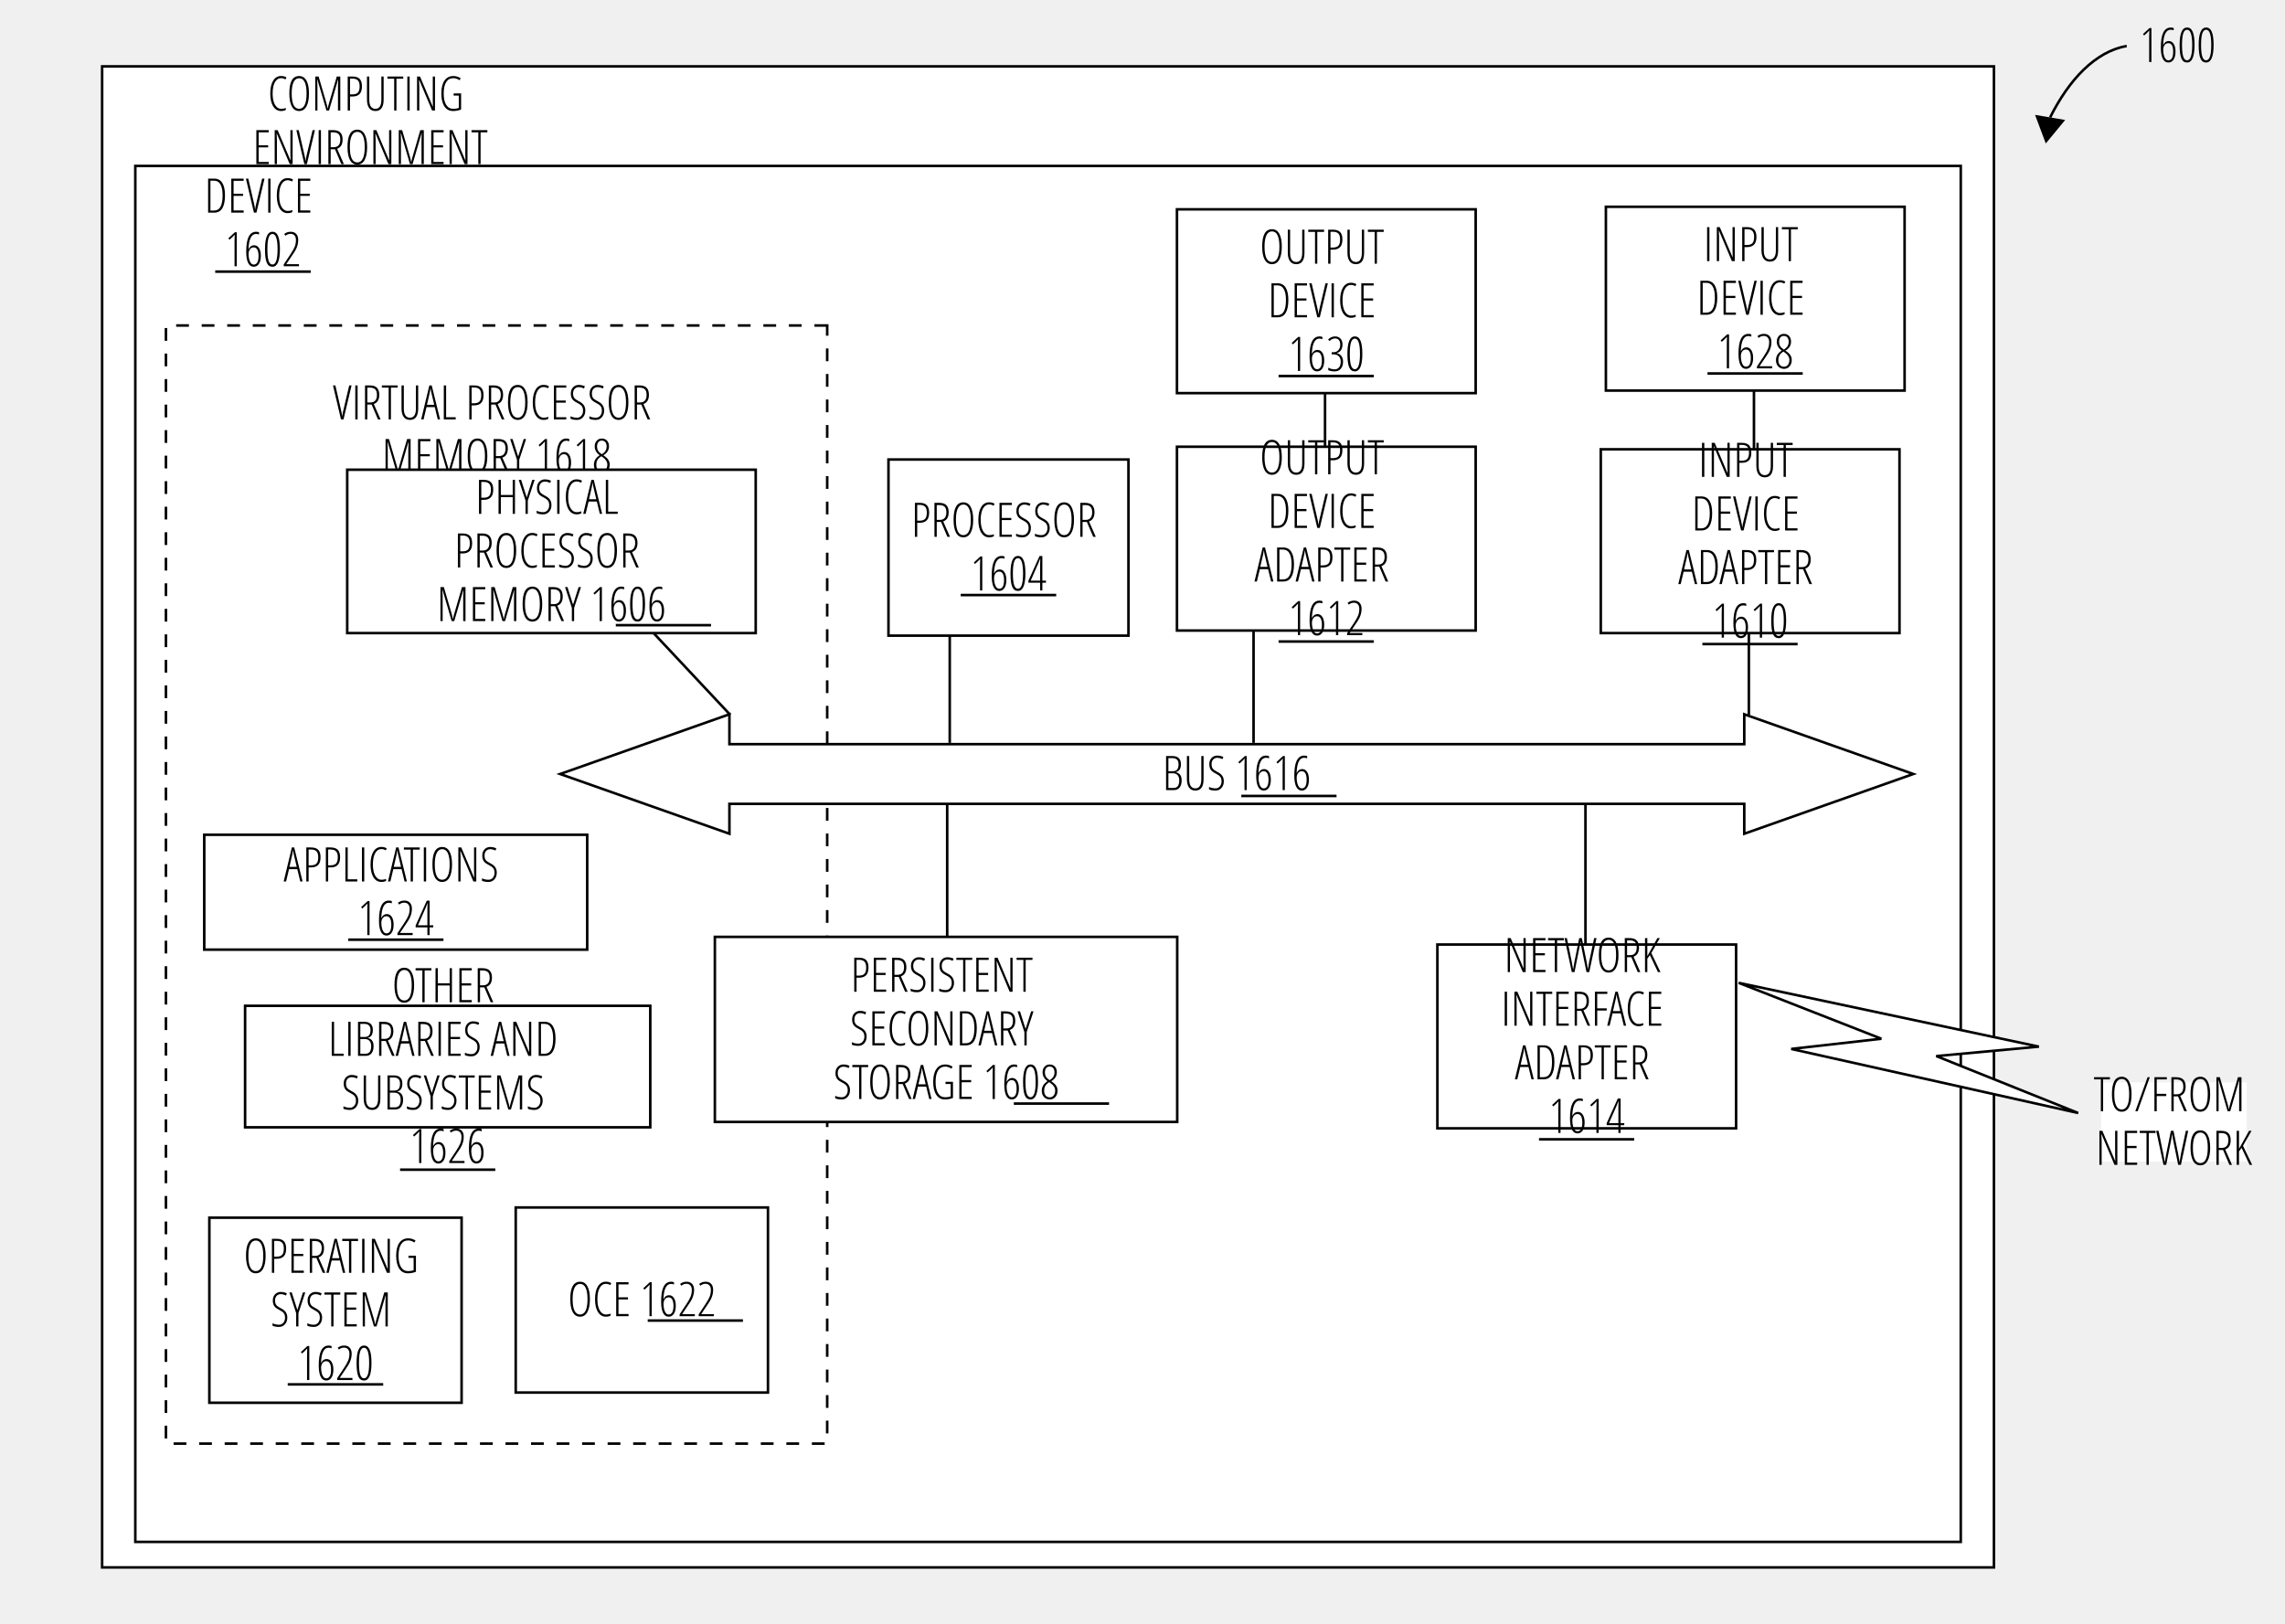
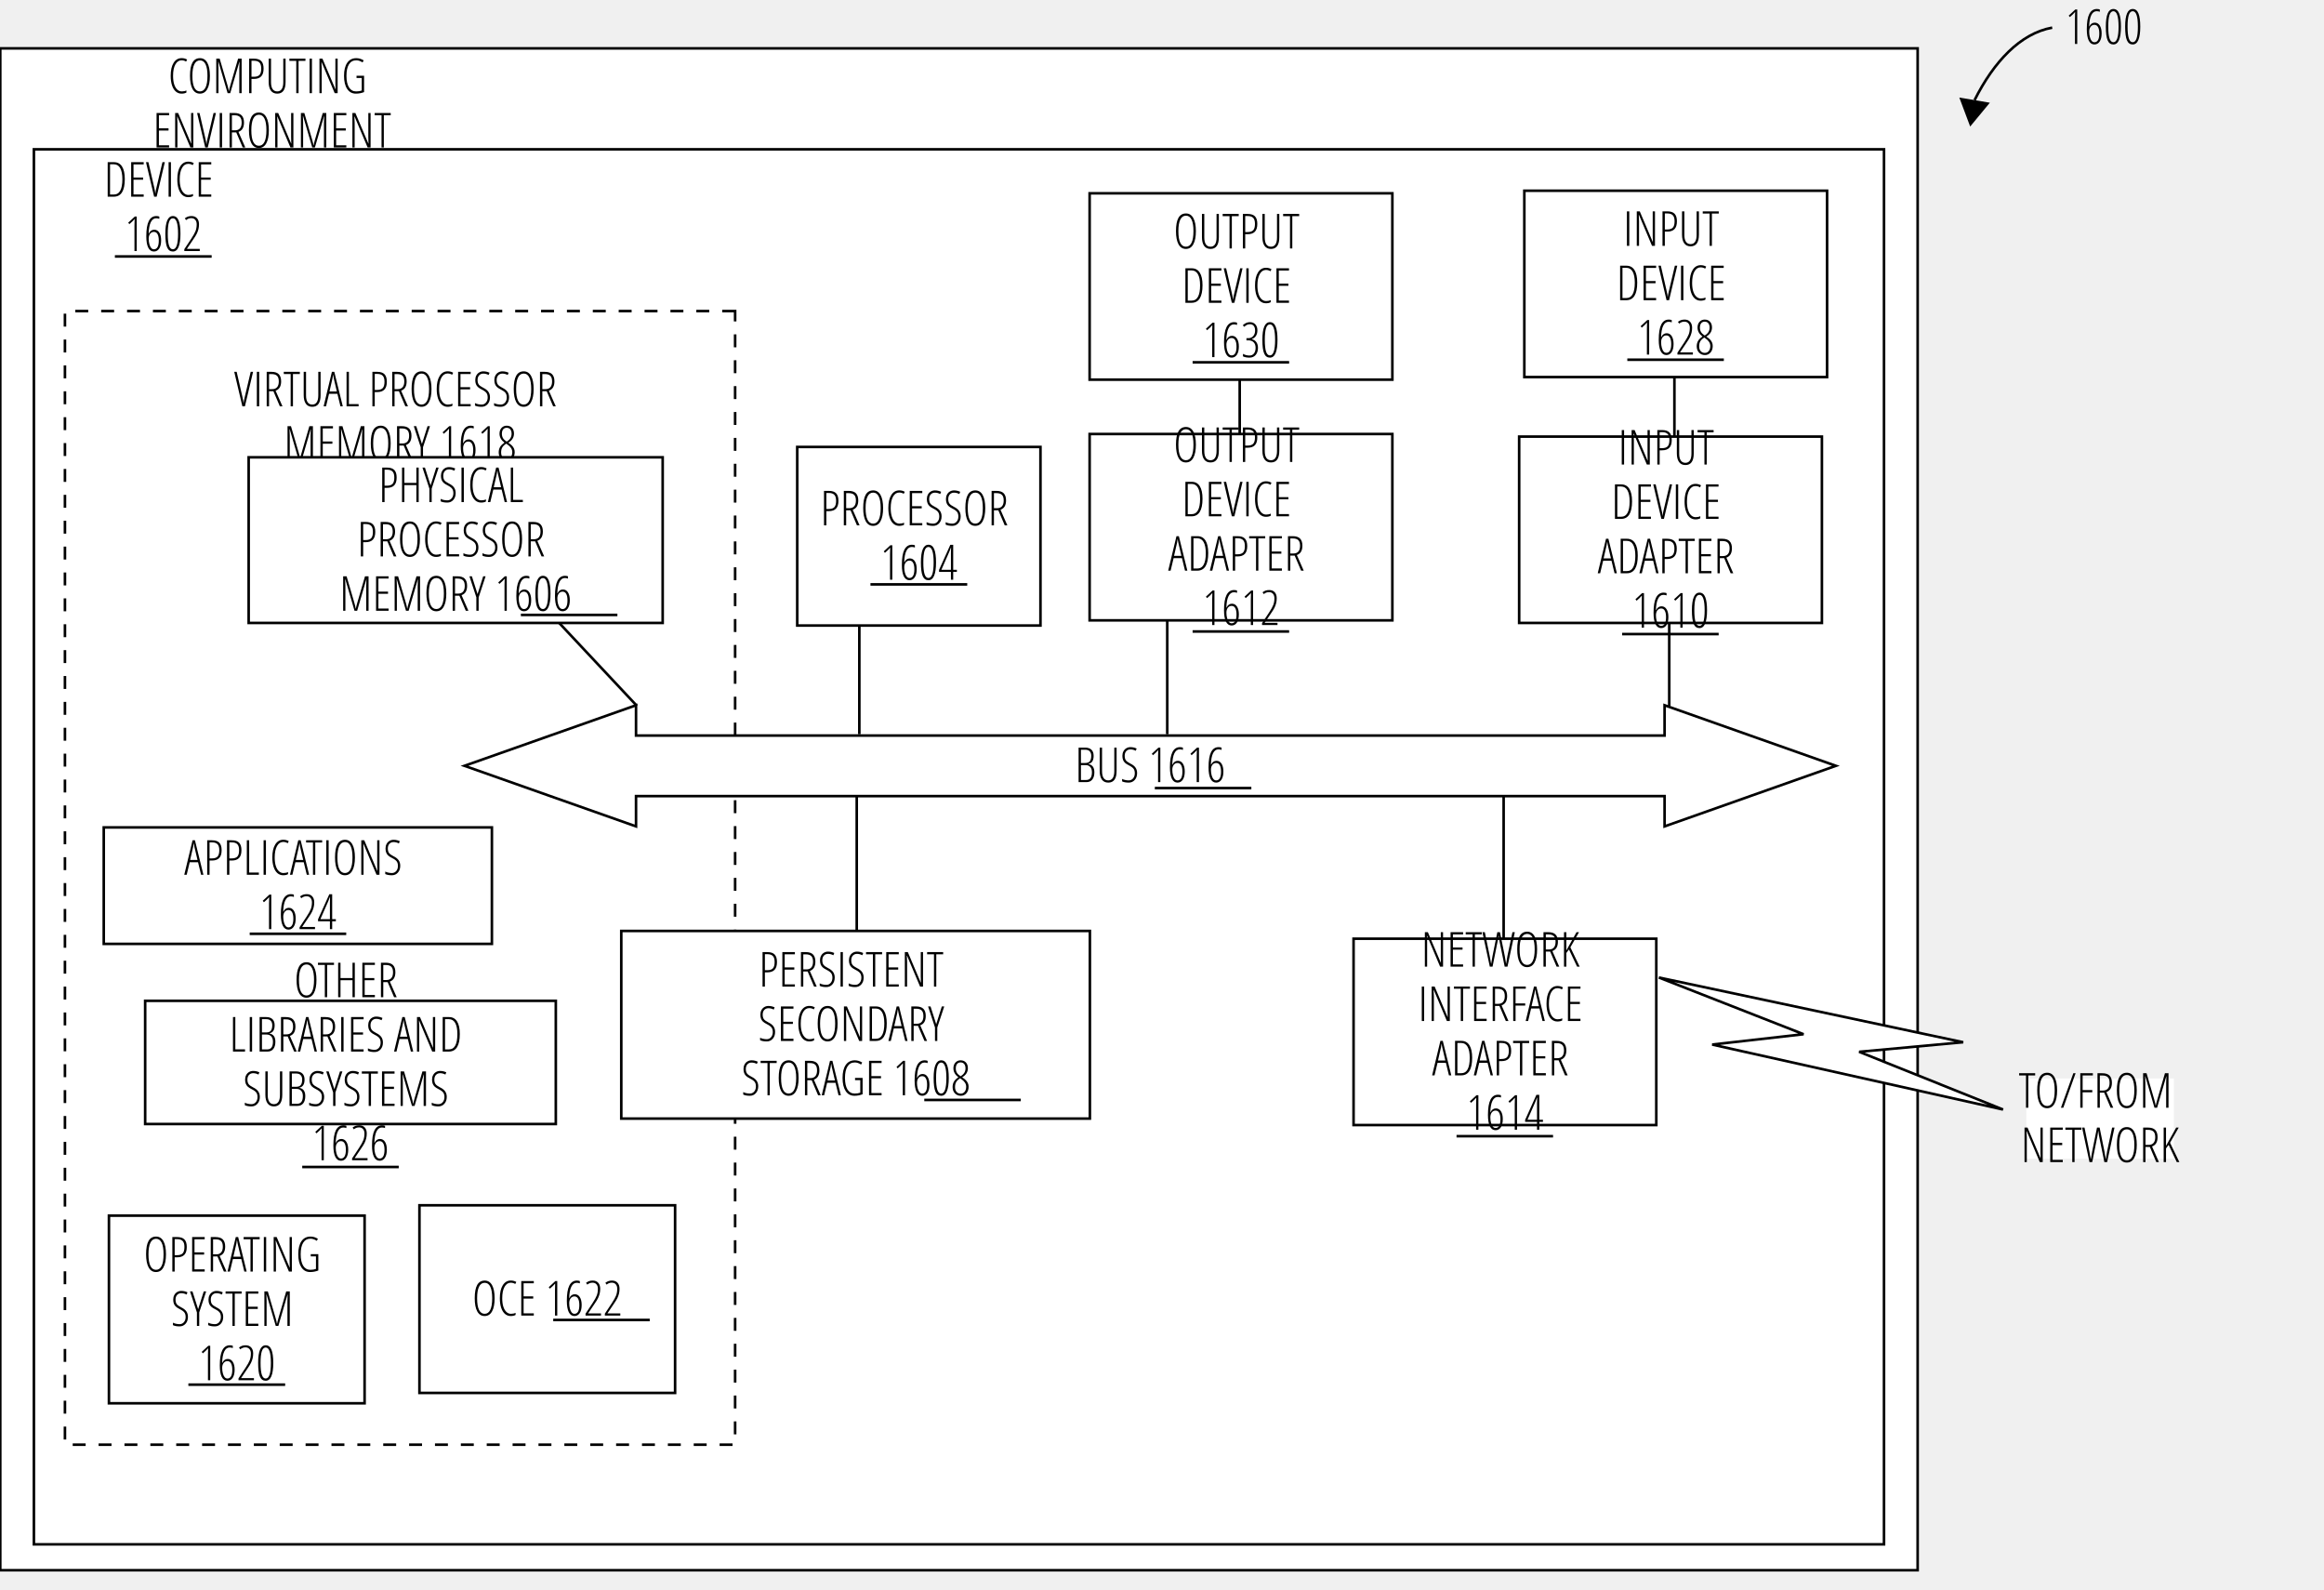
- <svg xmlns="http://www.w3.org/2000/svg" version="1.1" width="895" height="636">
+ <svg xmlns="http://www.w3.org/2000/svg" version="1.1" width="898.141" height="614.1" viewBox="39.9 7.312 898.141 614.1">
  <g>
    <g transform="translate(803,18)">
      <polygon fill="#000000" points="0,0 4.2,11.2 11.8,2" transform="translate(-5.9,27)" />
      <rect fill="none" width="1" height="1" transform="translate(35,-0.5)" />
      <g>
        <g>
          <rect x="0" y="0" width="30" height="28" opacity="0" />
          <path fill="none" stroke="#000000" stroke-width="1" d="M30,0C17.7,2.2,7.4,13.2,0,28" />
        </g>
      </g>
      <rect stroke="none" stroke-width="0" fill="#FFFFFF" x="0" y="0" width="0" height="0" />
      <path stroke="#000000" fill="none" />
      <text font-family="OpenSansCondensedLight" font-size="14pt" fill="black" transform="translate(0,0)" />
      <rect stroke-width="0" fill="none" width="1" height="1" transform="translate(35,-0.5)" />
      <text font-family="OpenSansCondensedLight" font-size="14pt" fill="black" text-decoration="none" transform="translate(35,-0.5)">
        <tspan x="0" y="6.8">1600</tspan>
      </text>
      <path stroke="#000000" fill="none" transform="translate(35,-0.5)" />
    </g>
    <g transform="translate(40,26)">
      <g>
        <g>
          <path d="M741,0H0v588h741V0L741,0z" stroke="#000000" stroke-dasharray="none" fill="#FFFFFF" />
          <rect x="32.4" y="26.8" width="676.2" height="534.4" fill="none" />
          <circle fill="none" cx="370.5" cy="0" r="0.1" />
          <circle fill="none" cx="554.1" cy="0" r="0.1" />
          <circle fill="none" cx="741" cy="148.3" r="0.1" />
          <circle fill="none" cx="741" cy="294" r="0.1" />
          <circle fill="none" cx="741" cy="439.7" r="0.1" />
          <circle fill="none" cx="554.1" cy="588" r="0.1" />
          <circle fill="none" cx="370.5" cy="588" r="0.1" />
          <circle fill="none" cx="186.9" cy="588" r="0.1" />
          <circle fill="none" cx="0" cy="439.7" r="0.1" />
          <circle fill="none" cx="0" cy="294" r="0.1" />
          <circle fill="none" cx="0" cy="148.3" r="0.1" />
          <circle fill="none" cx="186.9" cy="0" r="0.1" />
        </g>
      </g>
      <rect stroke="none" stroke-width="0" fill="#FFFFFF" x="0" y="0" width="0" height="0" transform="translate(740.9,293.9)" />
      <path stroke="#000000" fill="none" d="" />
      <text font-family="OpenSansCondensedLight" font-size="14pt" fill="black" transform="translate(740.9,293.9)" />
      <rect stroke-width="0" fill="none" width="676.2" height="534.4" transform="translate(32.4,26.8)" />
      <text font-family="OpenSansCondensedLight" font-size="14pt" fill="black" transform="translate(32.4,26.8)" text-anchor="middle">
        <tspan x="338.1" y="16.8"> </tspan>
      </text>
      <path stroke="#000000" fill="none" transform="translate(32.4,26.8)" d="M 0 0" />
    </g>
    <g transform="translate(45,32)">
      <g>
        <g>
          <path d="M200,0H0v31h200V0L200,0z" stroke="none" stroke-dasharray="none" fill="#FFFFFF" />
          <rect x="8.7" y="1.4" width="182.5" height="28.2" fill="none" />
          <circle fill="none" cx="100" cy="0" r="0.1" />
          <circle fill="none" cx="149.6" cy="0" r="0.1" />
          <circle fill="none" cx="200" cy="7.8" r="0.1" />
          <circle fill="none" cx="200" cy="15.5" r="0.1" />
          <circle fill="none" cx="200" cy="23.2" r="0.1" />
          <circle fill="none" cx="149.6" cy="31" r="0.1" />
          <circle fill="none" cx="100" cy="31" r="0.1" />
          <circle fill="none" cx="50.5" cy="31" r="0.1" />
          <circle fill="none" cx="0" cy="23.2" r="0.1" />
          <circle fill="none" cx="0" cy="15.5" r="0.1" />
          <circle fill="none" cx="0" cy="7.8" r="0.1" />
          <circle fill="none" cx="50.5" cy="0" r="0.1" />
        </g>
      </g>
      <rect stroke="none" stroke-width="0" fill="#FFFFFF" x="0" y="0" width="0" height="0" transform="translate(199.9,15.4)" />
      <path stroke="#000000" fill="none" d="" />
      <text font-family="OpenSansCondensedLight" font-size="14pt" fill="black" transform="translate(199.9,15.4)" />
      <rect stroke-width="0" fill="none" width="182.5" height="28.2" transform="translate(8.7,1.4)" />
      <text font-family="OpenSansCondensedLight" font-size="14pt" fill="black" transform="translate(8.7,1.4)" text-anchor="middle">
        <tspan x="91.3" y="9.9">COMPUTING</tspan>
        <tspan x="91.3" y="30.9">ENVIRONMENT</tspan>
      </text>
      <path stroke="#000000" fill="none" transform="translate(8.7,1.4)" d="M 0 0" />
    </g>
    <g transform="translate(53,65)">
      <g>
        <g>
          <path d="M715,0H0v539h715V0L715,0z" stroke="#000000" stroke-dasharray="none" fill="#FFFFFF" />
          <rect x="31.3" y="24.6" width="652.5" height="489.8" fill="none" />
          <circle fill="none" cx="357.5" cy="0" r="0.1" />
          <circle fill="none" cx="534.7" cy="0" r="0.1" />
          <circle fill="none" cx="715" cy="135.9" r="0.1" />
          <circle fill="none" cx="715" cy="269.5" r="0.1" />
          <circle fill="none" cx="715" cy="403.1" r="0.1" />
          <circle fill="none" cx="534.7" cy="539" r="0.1" />
          <circle fill="none" cx="357.5" cy="539" r="0.1" />
          <circle fill="none" cx="180.4" cy="539" r="0.1" />
          <circle fill="none" cx="0" cy="403.1" r="0.1" />
          <circle fill="none" cx="0" cy="269.5" r="0.1" />
          <circle fill="none" cx="0" cy="135.9" r="0.1" />
          <circle fill="none" cx="180.4" cy="0" r="0.1" />
        </g>
      </g>
      <rect stroke="none" stroke-width="0" fill="#FFFFFF" x="0" y="0" width="0" height="0" transform="translate(714.9,269.4)" />
      <path stroke="#000000" fill="none" d="" />
      <text font-family="OpenSansCondensedLight" font-size="14pt" fill="black" transform="translate(714.9,269.4)" />
      <rect stroke-width="0" fill="none" width="652.5" height="489.8" transform="translate(31.3,24.6)" />
      <text font-family="OpenSansCondensedLight" font-size="14pt" fill="black" transform="translate(31.3,24.6)" text-anchor="middle">
        <tspan x="326.3" y="251.2"> </tspan>
      </text>
      <path stroke="#000000" fill="none" transform="translate(31.3,24.6)" d="M 0 0" />
    </g>
    <g transform="translate(823,424)">
      <g>
        <g>
          <path d="M57,0H0v31h57V0L57,0z" stroke="none" stroke-dasharray="none" fill="#FFFFFF" />
          <rect x="2.5" y="1.4" width="52" height="28.2" fill="none" />
          <circle fill="none" cx="28.5" cy="0" r="0.1" />
          <circle fill="none" cx="42.6" cy="0" r="0.1" />
          <circle fill="none" cx="57" cy="7.8" r="0.1" />
          <circle fill="none" cx="57" cy="15.5" r="0.1" />
          <circle fill="none" cx="57" cy="23.2" r="0.1" />
          <circle fill="none" cx="42.6" cy="31" r="0.1" />
          <circle fill="none" cx="28.5" cy="31" r="0.1" />
          <circle fill="none" cx="14.4" cy="31" r="0.1" />
          <circle fill="none" cx="0" cy="23.2" r="0.1" />
          <circle fill="none" cx="0" cy="15.5" r="0.1" />
          <circle fill="none" cx="0" cy="7.8" r="0.1" />
          <circle fill="none" cx="14.4" cy="0" r="0.1" />
        </g>
      </g>
      <rect stroke="none" stroke-width="0" fill="#FFFFFF" x="0" y="0" width="0" height="0" transform="translate(56.9,15.4)" />
      <path stroke="#000000" fill="none" d="" />
      <text font-family="OpenSansCondensedLight" font-size="14pt" fill="black" transform="translate(56.9,15.4)" />
      <rect stroke-width="0" fill="none" width="52" height="28.2" transform="translate(2.5,1.4)" />
      <text font-family="OpenSansCondensedLight" font-size="14pt" fill="black" transform="translate(2.5,1.4)" text-anchor="middle">
        <tspan x="26" y="9.9">TO/FROM</tspan>
        <tspan x="26" y="30.9">NETWORK</tspan>
      </text>
      <path stroke="#000000" fill="none" transform="translate(2.5,1.4)" d="M 0 0" />
    </g>
    <g transform="translate(56,72)">
      <g>
        <g>
          <path d="M94,0H0v31h94V0L94,0z" stroke="none" stroke-dasharray="none" fill="#FFFFFF" />
          <rect x="4.1" y="1.4" width="85.8" height="28.2" fill="none" />
          <circle fill="none" cx="47" cy="0" r="0.1" />
          <circle fill="none" cx="70.3" cy="0" r="0.1" />
          <circle fill="none" cx="94" cy="7.8" r="0.1" />
          <circle fill="none" cx="94" cy="15.5" r="0.1" />
          <circle fill="none" cx="94" cy="23.2" r="0.1" />
          <circle fill="none" cx="70.3" cy="31" r="0.1" />
          <circle fill="none" cx="47" cy="31" r="0.1" />
          <circle fill="none" cx="23.7" cy="31" r="0.1" />
          <circle fill="none" cx="0" cy="23.2" r="0.1" />
          <circle fill="none" cx="0" cy="15.5" r="0.1" />
          <circle fill="none" cx="0" cy="7.8" r="0.1" />
          <circle fill="none" cx="23.7" cy="0" r="0.1" />
        </g>
      </g>
      <rect stroke="none" stroke-width="0" fill="#FFFFFF" x="0" y="0" width="0" height="0" transform="translate(93.9,15.4)" />
      <path stroke="#000000" fill="none" d="" />
      <text font-family="OpenSansCondensedLight" font-size="14pt" fill="black" transform="translate(93.9,15.4)" />
      <rect stroke-width="0" fill="none" width="85.8" height="28.2" transform="translate(4.1,1.4)" />
      <text font-family="OpenSansCondensedLight" font-size="14pt" fill="black" transform="translate(4.1,1.4)" text-anchor="middle">
        <tspan x="42.9" y="9.9">DEVICE</tspan>
        <tspan x="42.9" y="30.9">1602</tspan>
      </text>
      <path stroke="#000000" fill="none" transform="translate(4.1,1.4)" d="M 24.2 33 61.6 33" />
    </g>
    <g transform="translate(65,127.5)">
      <g>
        <g>
          <path d="M259,0H0v438h259V0L259,0z" stroke="#000000" stroke-dasharray="5,5" fill="#FFFFFF" />
          <rect x="11.3" y="20" width="236.4" height="398.1" fill="none" />
          <circle fill="none" cx="129.5" cy="0" r="0.1" />
          <circle fill="none" cx="193.7" cy="0" r="0.1" />
          <circle fill="none" cx="259" cy="110.4" r="0.1" />
          <circle fill="none" cx="259" cy="219" r="0.1" />
          <circle fill="none" cx="259" cy="327.5" r="0.1" />
          <circle fill="none" cx="193.7" cy="438" r="0.1" />
          <circle fill="none" cx="129.5" cy="438" r="0.1" />
          <circle fill="none" cx="65.3" cy="438" r="0.1" />
          <circle fill="none" cx="0" cy="327.5" r="0.1" />
          <circle fill="none" cx="0" cy="219" r="0.1" />
          <circle fill="none" cx="0" cy="110.4" r="0.1" />
          <circle fill="none" cx="65.3" cy="0" r="0.1" />
        </g>
      </g>
      <rect stroke="none" stroke-width="0" fill="#FFFFFF" x="0" y="0" width="0" height="0" transform="translate(258.9,218.9)" />
      <path stroke="#000000" fill="none" d="" />
      <text font-family="OpenSansCondensedLight" font-size="14pt" fill="black" transform="translate(258.9,218.9)" />
      <rect stroke-width="0" fill="none" width="236.4" height="398.1" transform="translate(11.3,20)" />
      <text font-family="OpenSansCondensedLight" font-size="14pt" fill="black" transform="translate(11.3,20)" text-anchor="middle">
        <tspan x="118.2" y="16.8">VIRTUAL PROCESSOR</tspan>
        <tspan x="118.2" y="37.8">MEMORY 1618</tspan>
      </text>
      <path stroke="#000000" fill="none" transform="translate(11.3,20)" d="M 143.3 40 180.7 40" />
    </g>
    <g transform="translate(348,180)">
      <g>
        <g>
          <path d="M94,0H0v69h94V0L94,0z" stroke="#000000" stroke-dasharray="none" fill="#FFFFFF" />
          <rect x="4.1" y="3.1" width="85.8" height="62.7" fill="none" />
          <circle fill="none" cx="47" cy="0" r="0.1" />
          <circle fill="none" cx="70.3" cy="0" r="0.1" />
          <circle fill="none" cx="94" cy="17.4" r="0.1" />
          <circle fill="none" cx="94" cy="34.5" r="0.1" />
          <circle fill="none" cx="94" cy="51.6" r="0.1" />
          <circle fill="none" cx="70.3" cy="69" r="0.1" />
          <circle fill="none" cx="47" cy="69" r="0.1" />
          <circle fill="none" cx="23.7" cy="69" r="0.1" />
          <circle fill="none" cx="0" cy="51.6" r="0.1" />
          <circle fill="none" cx="0" cy="34.5" r="0.1" />
          <circle fill="none" cx="0" cy="17.4" r="0.1" />
          <circle fill="none" cx="23.7" cy="0" r="0.1" />
        </g>
      </g>
      <rect stroke="none" stroke-width="0" fill="#FFFFFF" x="0" y="0" width="0" height="0" transform="translate(93.9,34.4)" />
      <path stroke="#000000" fill="none" d="" />
      <text font-family="OpenSansCondensedLight" font-size="14pt" fill="black" transform="translate(93.9,34.4)" />
      <rect stroke-width="0" fill="none" width="85.8" height="62.7" transform="translate(4.1,3.1)" />
      <text font-family="OpenSansCondensedLight" font-size="14pt" fill="black" transform="translate(4.1,3.1)" text-anchor="middle">
        <tspan x="42.9" y="27.2">PROCESSOR</tspan>
        <tspan x="42.9" y="48.2">1604</tspan>
      </text>
      <path stroke="#000000" fill="none" transform="translate(4.1,3.1)" d="M 24.2 50 61.6 50" />
    </g>
    <g transform="translate(136,184)">
      <g>
        <g>
          <path d="M160,0H0v64h160V0L160,0z" stroke="#000000" stroke-dasharray="none" fill="#FFFFFF" />
          <rect x="7" y="2.9" width="146" height="58.2" fill="none" />
          <circle fill="none" cx="80" cy="0" r="0.1" />
          <circle fill="none" cx="119.7" cy="0" r="0.1" />
          <circle fill="none" cx="160" cy="16.1" r="0.1" />
          <circle fill="none" cx="160" cy="32" r="0.1" />
          <circle fill="none" cx="160" cy="47.9" r="0.1" />
          <circle fill="none" cx="119.7" cy="64" r="0.1" />
          <circle fill="none" cx="80" cy="64" r="0.1" />
          <circle fill="none" cx="40.4" cy="64" r="0.1" />
          <circle fill="none" cx="0" cy="47.9" r="0.1" />
          <circle fill="none" cx="0" cy="32" r="0.1" />
          <circle fill="none" cx="0" cy="16.1" r="0.1" />
          <circle fill="none" cx="40.4" cy="0" r="0.1" />
        </g>
      </g>
      <rect stroke="none" stroke-width="0" fill="#FFFFFF" x="0" y="0" width="0" height="0" transform="translate(159.9,31.9)" />
      <path stroke="#000000" fill="none" d="" />
      <text font-family="OpenSansCondensedLight" font-size="14pt" fill="black" transform="translate(159.9,31.9)" />
      <rect stroke-width="0" fill="none" width="146" height="58.2" transform="translate(7,2.9)" />
      <text font-family="OpenSansCondensedLight" font-size="14pt" fill="black" transform="translate(7,2.9)" text-anchor="middle">
        <tspan x="73" y="14.4">PHYSICAL</tspan>
        <tspan x="73" y="35.4">PROCESSOR</tspan>
        <tspan x="73" y="56.4">MEMORY 1606</tspan>
      </text>
      <path stroke="#000000" fill="none" transform="translate(7,2.9)" d="M 98.2 58 135.5 58" />
    </g>
    <g transform="translate(82,477)">
      <g>
        <g>
          <path d="M98.8,0H0v72.5h98.8V0L98.8,0z" stroke="#000000" stroke-dasharray="none" fill="#FFFFFF" />
          <rect x="4.3" y="3.3" width="90.2" height="65.9" fill="none" />
          <circle fill="none" cx="49.4" cy="0" r="0.1" />
          <circle fill="none" cx="73.9" cy="0" r="0.1" />
          <circle fill="none" cx="98.8" cy="18.3" r="0.1" />
          <circle fill="none" cx="98.8" cy="36.3" r="0.1" />
          <circle fill="none" cx="98.8" cy="54.3" r="0.1" />
          <circle fill="none" cx="73.9" cy="72.5" r="0.1" />
          <circle fill="none" cx="49.4" cy="72.5" r="0.1" />
          <circle fill="none" cx="24.9" cy="72.5" r="0.1" />
          <circle fill="none" cx="0" cy="54.3" r="0.1" />
          <circle fill="none" cx="0" cy="36.3" r="0.1" />
          <circle fill="none" cx="0" cy="18.3" r="0.1" />
          <circle fill="none" cx="24.9" cy="0" r="0.1" />
        </g>
      </g>
      <rect stroke="none" stroke-width="0" fill="#FFFFFF" x="0" y="0" width="0" height="0" transform="translate(98.7,36.2)" />
      <path stroke="#000000" fill="none" d="" />
      <text font-family="OpenSansCondensedLight" font-size="14pt" fill="black" transform="translate(98.7,36.2)" />
      <rect stroke-width="0" fill="none" width="90.2" height="65.9" transform="translate(4.3,3.3)" />
      <text font-family="OpenSansCondensedLight" font-size="14pt" fill="black" transform="translate(4.3,3.3)" text-anchor="middle">
        <tspan x="45.1" y="18.3">OPERATING</tspan>
        <tspan x="45.1" y="39.3">SYSTEM</tspan>
        <tspan x="45.1" y="60.3">1620</tspan>
      </text>
      <path stroke="#000000" fill="none" transform="translate(4.3,3.3)" d="M 26.4 62 63.8 62" />
    </g>
    <g transform="translate(280,367)">
      <g>
        <g>
          <path d="M181.1,0H0v72.5h181.1V0L181.1,0z" stroke="#000000" stroke-dasharray="none" fill="#FFFFFF" />
          <rect x="7.9" y="3.3" width="165.3" height="65.9" fill="none" />
          <circle fill="none" cx="90.6" cy="0" r="0.1" />
          <circle fill="none" cx="135.5" cy="0" r="0.1" />
          <circle fill="none" cx="181.1" cy="18.3" r="0.1" />
          <circle fill="none" cx="181.1" cy="36.2" r="0.1" />
          <circle fill="none" cx="181.1" cy="54.2" r="0.1" />
          <circle fill="none" cx="135.5" cy="72.5" r="0.1" />
          <circle fill="none" cx="90.6" cy="72.5" r="0.1" />
          <circle fill="none" cx="45.7" cy="72.5" r="0.1" />
          <circle fill="none" cx="0" cy="54.2" r="0.1" />
          <circle fill="none" cx="0" cy="36.2" r="0.1" />
          <circle fill="none" cx="0" cy="18.3" r="0.1" />
          <circle fill="none" cx="45.7" cy="0" r="0.1" />
        </g>
      </g>
      <rect stroke="none" stroke-width="0" fill="#FFFFFF" x="0" y="0" width="0" height="0" transform="translate(181,36.1)" />
      <path stroke="#000000" fill="none" d="" />
      <text font-family="OpenSansCondensedLight" font-size="14pt" fill="black" transform="translate(181,36.1)" />
      <rect stroke-width="0" fill="none" width="165.3" height="65.9" transform="translate(7.9,3.3)" />
      <text font-family="OpenSansCondensedLight" font-size="14pt" fill="black" transform="translate(7.9,3.3)" text-anchor="middle">
        <tspan x="82.7" y="18.2">PERSISTENT</tspan>
        <tspan x="82.7" y="39.2">SECONDARY</tspan>
        <tspan x="82.7" y="60.2">STORAGE 1608</tspan>
      </text>
      <path stroke="#000000" fill="none" transform="translate(7.9,3.3)" d="M 109.2 62 146.5 62" />
    </g>
    <g transform="translate(202,473)">
      <g>
        <g>
          <path d="M98.8,0H0v72.5h98.8V0L98.8,0z" stroke="#000000" stroke-dasharray="none" fill="#FFFFFF" />
          <rect x="4.3" y="3.3" width="90.2" height="65.9" fill="none" />
          <circle fill="none" cx="49.4" cy="0" r="0.1" />
          <circle fill="none" cx="73.9" cy="0" r="0.1" />
          <circle fill="none" cx="98.8" cy="18.3" r="0.1" />
          <circle fill="none" cx="98.8" cy="36.3" r="0.1" />
          <circle fill="none" cx="98.8" cy="54.3" r="0.1" />
          <circle fill="none" cx="73.9" cy="72.5" r="0.1" />
          <circle fill="none" cx="49.4" cy="72.5" r="0.1" />
          <circle fill="none" cx="24.9" cy="72.5" r="0.1" />
          <circle fill="none" cx="0" cy="54.3" r="0.1" />
          <circle fill="none" cx="0" cy="36.3" r="0.1" />
          <circle fill="none" cx="0" cy="18.3" r="0.1" />
          <circle fill="none" cx="24.9" cy="0" r="0.1" />
        </g>
      </g>
      <rect stroke="none" stroke-width="0" fill="#FFFFFF" x="0" y="0" width="0" height="0" transform="translate(98.7,36.2)" />
      <path stroke="#000000" fill="none" d="" />
      <text font-family="OpenSansCondensedLight" font-size="14pt" fill="black" transform="translate(98.7,36.2)" />
      <rect stroke-width="0" fill="none" width="90.2" height="65.9" transform="translate(4.3,3.3)" />
      <text font-family="OpenSansCondensedLight" font-size="14pt" fill="black" transform="translate(4.3,3.3)" text-anchor="middle">
        <tspan x="45.1" y="39.3">OCE 1622</tspan>
      </text>
      <path stroke="#000000" fill="none" transform="translate(4.3,3.3)" d="M 47.4 41 84.7 41" />
    </g>
    <g transform="translate(627,176)">
      <g>
        <g>
          <path d="M117,0H0v72h117V0L117,0z" stroke="#000000" stroke-dasharray="none" fill="#FFFFFF" />
          <rect x="5.1" y="3.3" width="106.8" height="65.4" fill="none" />
          <circle fill="none" cx="58.5" cy="0" r="0.1" />
          <circle fill="none" cx="87.5" cy="0" r="0.1" />
          <circle fill="none" cx="117" cy="18.2" r="0.1" />
          <circle fill="none" cx="117" cy="36" r="0.1" />
          <circle fill="none" cx="117" cy="53.8" r="0.1" />
          <circle fill="none" cx="87.5" cy="72" r="0.1" />
          <circle fill="none" cx="58.5" cy="72" r="0.1" />
          <circle fill="none" cx="29.5" cy="72" r="0.1" />
          <circle fill="none" cx="0" cy="53.8" r="0.1" />
          <circle fill="none" cx="0" cy="36" r="0.1" />
          <circle fill="none" cx="0" cy="18.2" r="0.1" />
          <circle fill="none" cx="29.5" cy="0" r="0.1" />
        </g>
      </g>
      <rect stroke="none" stroke-width="0" fill="#FFFFFF" x="0" y="0" width="0" height="0" transform="translate(116.9,35.9)" />
      <path stroke="#000000" fill="none" d="" />
      <text font-family="OpenSansCondensedLight" font-size="14pt" fill="black" transform="translate(116.9,35.9)" />
      <rect stroke-width="0" fill="none" width="106.8" height="65.4" transform="translate(5.1,3.3)" />
      <text font-family="OpenSansCondensedLight" font-size="14pt" fill="black" transform="translate(5.1,3.3)" text-anchor="middle">
        <tspan x="53.4" y="7.5">INPUT</tspan>
        <tspan x="53.4" y="28.5">DEVICE</tspan>
        <tspan x="53.4" y="49.5">ADAPTER</tspan>
        <tspan x="53.4" y="70.5">1610</tspan>
      </text>
      <path stroke="#000000" fill="none" transform="translate(5.1,3.3)" d="M 34.7 73 72 73" />
    </g>
    <g transform="translate(80,327)">
      <g>
        <g>
          <path d="M150,0H0v45h150V0L150,0z" stroke="#000000" stroke-dasharray="none" fill="#FFFFFF" />
          <rect x="6.6" y="2.1" width="136.9" height="40.9" fill="none" />
          <circle fill="none" cx="75" cy="0" r="0.1" />
          <circle fill="none" cx="112.2" cy="0" r="0.1" />
          <circle fill="none" cx="150" cy="11.3" r="0.1" />
          <circle fill="none" cx="150" cy="22.5" r="0.1" />
          <circle fill="none" cx="150" cy="33.7" r="0.1" />
          <circle fill="none" cx="112.2" cy="45" r="0.1" />
          <circle fill="none" cx="75" cy="45" r="0.1" />
          <circle fill="none" cx="37.8" cy="45" r="0.1" />
          <circle fill="none" cx="0" cy="33.7" r="0.1" />
          <circle fill="none" cx="0" cy="22.5" r="0.1" />
          <circle fill="none" cx="0" cy="11.3" r="0.1" />
          <circle fill="none" cx="37.8" cy="0" r="0.1" />
        </g>
      </g>
      <rect stroke="none" stroke-width="0" fill="#FFFFFF" x="0" y="0" width="0" height="0" transform="translate(149.9,22.4)" />
      <path stroke="#000000" fill="none" d="" />
      <text font-family="OpenSansCondensedLight" font-size="14pt" fill="black" transform="translate(149.9,22.4)" />
      <rect stroke-width="0" fill="none" width="136.9" height="40.9" transform="translate(6.6,2.1)" />
      <text font-family="OpenSansCondensedLight" font-size="14pt" fill="black" transform="translate(6.6,2.1)" text-anchor="middle">
        <tspan x="68.4" y="16.2">APPLICATIONS</tspan>
        <tspan x="68.4" y="37.2">1624</tspan>
      </text>
      <path stroke="#000000" fill="none" transform="translate(6.6,2.1)" d="M 49.8 39 87.1 39" />
    </g>
    <g transform="translate(461,175)">
      <g>
        <g>
          <path d="M117,0H0v72h117V0L117,0z" stroke="#000000" stroke-dasharray="none" fill="#FFFFFF" />
          <rect x="5.1" y="3.3" width="106.8" height="65.4" fill="none" />
          <circle fill="none" cx="58.5" cy="0" r="0.1" />
          <circle fill="none" cx="87.5" cy="0" r="0.1" />
          <circle fill="none" cx="117" cy="18.2" r="0.1" />
          <circle fill="none" cx="117" cy="36" r="0.1" />
          <circle fill="none" cx="117" cy="53.8" r="0.1" />
          <circle fill="none" cx="87.5" cy="72" r="0.1" />
          <circle fill="none" cx="58.5" cy="72" r="0.1" />
          <circle fill="none" cx="29.5" cy="72" r="0.1" />
          <circle fill="none" cx="0" cy="53.8" r="0.1" />
          <circle fill="none" cx="0" cy="36" r="0.1" />
          <circle fill="none" cx="0" cy="18.2" r="0.1" />
          <circle fill="none" cx="29.5" cy="0" r="0.1" />
        </g>
      </g>
      <rect stroke="none" stroke-width="0" fill="#FFFFFF" x="0" y="0" width="0" height="0" transform="translate(116.9,35.9)" />
      <path stroke="#000000" fill="none" d="" />
      <text font-family="OpenSansCondensedLight" font-size="14pt" fill="black" transform="translate(116.9,35.9)" />
      <rect stroke-width="0" fill="none" width="106.8" height="65.4" transform="translate(5.1,3.3)" />
      <text font-family="OpenSansCondensedLight" font-size="14pt" fill="black" transform="translate(5.1,3.3)" text-anchor="middle">
        <tspan x="53.4" y="7.5">OUTPUT</tspan>
        <tspan x="53.4" y="28.5">DEVICE</tspan>
        <tspan x="53.4" y="49.5">ADAPTER</tspan>
        <tspan x="53.4" y="70.5">1612</tspan>
      </text>
      <path stroke="#000000" fill="none" transform="translate(5.1,3.3)" d="M 34.7 73 72 73" />
    </g>
    <g transform="translate(96,394)">
      <g>
        <g>
          <path d="M158.7,0H0v47.6h158.7V0L158.7,0z" stroke="#000000" stroke-dasharray="none" fill="#FFFFFF" />
          <rect x="6.9" y="2.2" width="144.8" height="43.3" fill="none" />
          <circle fill="none" cx="79.4" cy="0" r="0.1" />
          <circle fill="none" cx="118.7" cy="0" r="0.1" />
          <circle fill="none" cx="158.7" cy="12" r="0.1" />
          <circle fill="none" cx="158.7" cy="23.8" r="0.1" />
          <circle fill="none" cx="158.7" cy="35.6" r="0.1" />
          <circle fill="none" cx="118.7" cy="47.6" r="0.1" />
          <circle fill="none" cx="79.4" cy="47.6" r="0.1" />
          <circle fill="none" cx="40" cy="47.6" r="0.1" />
          <circle fill="none" cx="0" cy="35.6" r="0.1" />
          <circle fill="none" cx="0" cy="23.8" r="0.1" />
          <circle fill="none" cx="0" cy="12" r="0.1" />
          <circle fill="none" cx="40" cy="0" r="0.1" />
        </g>
      </g>
      <rect stroke="none" stroke-width="0" fill="#FFFFFF" x="0" y="0" width="0" height="0" transform="translate(158.6,23.7)" />
      <path stroke="#000000" fill="none" d="" />
      <text font-family="OpenSansCondensedLight" font-size="14pt" fill="black" transform="translate(158.6,23.7)" />
      <rect stroke-width="0" fill="none" width="144.8" height="43.3" transform="translate(6.9,2.2)" />
      <text font-family="OpenSansCondensedLight" font-size="14pt" fill="black" transform="translate(6.9,2.2)" text-anchor="middle">
        <tspan x="72.4" y="-3.6">OTHER</tspan>
        <tspan x="72.4" y="17.4">LIBRARIES AND</tspan>
        <tspan x="72.4" y="38.4">SUBSYSTEMS</tspan>
        <tspan x="72.4" y="59.4">1626</tspan>
      </text>
      <path stroke="#000000" fill="none" transform="translate(6.9,2.2)" d="M 53.8 62 91.1 62" />
    </g>
    <g transform="translate(629,81)">
      <g>
        <g>
          <path d="M117,0H0v72h117V0L117,0z" stroke="#000000" stroke-dasharray="none" fill="#FFFFFF" />
          <rect x="5.1" y="3.3" width="106.8" height="65.4" fill="none" />
          <circle fill="none" cx="58.5" cy="0" r="0.1" />
          <circle fill="none" cx="87.5" cy="0" r="0.1" />
          <circle fill="none" cx="117" cy="18.2" r="0.1" />
          <circle fill="none" cx="117" cy="36" r="0.1" />
          <circle fill="none" cx="117" cy="53.8" r="0.1" />
          <circle fill="none" cx="87.5" cy="72" r="0.1" />
          <circle fill="none" cx="58.5" cy="72" r="0.1" />
          <circle fill="none" cx="29.5" cy="72" r="0.1" />
          <circle fill="none" cx="0" cy="53.8" r="0.1" />
          <circle fill="none" cx="0" cy="36" r="0.1" />
          <circle fill="none" cx="0" cy="18.2" r="0.1" />
          <circle fill="none" cx="29.5" cy="0" r="0.1" />
        </g>
      </g>
      <rect stroke="none" stroke-width="0" fill="#FFFFFF" x="0" y="0" width="0" height="0" transform="translate(116.9,35.9)" />
      <path stroke="#000000" fill="none" d="" />
      <text font-family="OpenSansCondensedLight" font-size="14pt" fill="black" transform="translate(116.9,35.9)" />
      <rect stroke-width="0" fill="none" width="106.8" height="65.4" transform="translate(5.1,3.3)" />
      <text font-family="OpenSansCondensedLight" font-size="14pt" fill="black" transform="translate(5.1,3.3)" text-anchor="middle">
        <tspan x="53.4" y="18">INPUT</tspan>
        <tspan x="53.4" y="39">DEVICE</tspan>
        <tspan x="53.4" y="60">1628</tspan>
      </text>
      <path stroke="#000000" fill="none" transform="translate(5.1,3.3)" d="M 34.7 62 72 62" />
    </g>
    <g transform="translate(563,370)">
      <g>
        <g>
          <path d="M117,0H0v72h117V0L117,0z" stroke="#000000" stroke-dasharray="none" fill="#FFFFFF" />
          <rect x="5.1" y="3.3" width="106.8" height="65.4" fill="none" />
          <circle fill="none" cx="58.5" cy="0" r="0.1" />
          <circle fill="none" cx="87.5" cy="0" r="0.1" />
          <circle fill="none" cx="117" cy="18.2" r="0.1" />
          <circle fill="none" cx="117" cy="36" r="0.1" />
          <circle fill="none" cx="117" cy="53.8" r="0.1" />
          <circle fill="none" cx="87.5" cy="72" r="0.1" />
          <circle fill="none" cx="58.5" cy="72" r="0.1" />
          <circle fill="none" cx="29.5" cy="72" r="0.1" />
          <circle fill="none" cx="0" cy="53.8" r="0.1" />
          <circle fill="none" cx="0" cy="36" r="0.1" />
          <circle fill="none" cx="0" cy="18.2" r="0.1" />
          <circle fill="none" cx="29.5" cy="0" r="0.1" />
        </g>
      </g>
      <rect stroke="none" stroke-width="0" fill="#FFFFFF" x="0" y="0" width="0" height="0" transform="translate(116.9,35.9)" />
      <path stroke="#000000" fill="none" d="" />
      <text font-family="OpenSansCondensedLight" font-size="14pt" fill="black" transform="translate(116.9,35.9)" />
      <rect stroke-width="0" fill="none" width="106.8" height="65.4" transform="translate(5.1,3.3)" />
      <text font-family="OpenSansCondensedLight" font-size="14pt" fill="black" transform="translate(5.1,3.3)" text-anchor="middle">
        <tspan x="53.4" y="7.5">NETWORK</tspan>
        <tspan x="53.4" y="28.5">INTERFACE</tspan>
        <tspan x="53.4" y="49.5">ADAPTER</tspan>
        <tspan x="53.4" y="70.5">1614</tspan>
      </text>
      <path stroke="#000000" fill="none" transform="translate(5.1,3.3)" d="M 34.7 73 72 73" />
    </g>
    <g transform="translate(461,82)">
      <g>
        <g>
          <path d="M117,0H0v72h117V0L117,0z" stroke="#000000" stroke-dasharray="none" fill="#FFFFFF" />
          <rect x="5.1" y="3.3" width="106.8" height="65.4" fill="none" />
          <circle fill="none" cx="58.5" cy="0" r="0.1" />
          <circle fill="none" cx="87.5" cy="0" r="0.1" />
          <circle fill="none" cx="117" cy="18.2" r="0.1" />
          <circle fill="none" cx="117" cy="36" r="0.1" />
          <circle fill="none" cx="117" cy="53.8" r="0.1" />
          <circle fill="none" cx="87.5" cy="72" r="0.1" />
          <circle fill="none" cx="58.5" cy="72" r="0.1" />
          <circle fill="none" cx="29.5" cy="72" r="0.1" />
          <circle fill="none" cx="0" cy="53.8" r="0.1" />
          <circle fill="none" cx="0" cy="36" r="0.1" />
          <circle fill="none" cx="0" cy="18.2" r="0.1" />
          <circle fill="none" cx="29.5" cy="0" r="0.1" />
        </g>
      </g>
      <rect stroke="none" stroke-width="0" fill="#FFFFFF" x="0" y="0" width="0" height="0" transform="translate(116.9,35.9)" />
      <path stroke="#000000" fill="none" d="" />
      <text font-family="OpenSansCondensedLight" font-size="14pt" fill="black" transform="translate(116.9,35.9)" />
      <rect stroke-width="0" fill="none" width="106.8" height="65.4" transform="translate(5.1,3.3)" />
      <text font-family="OpenSansCondensedLight" font-size="14pt" fill="black" transform="translate(5.1,3.3)" text-anchor="middle">
        <tspan x="53.4" y="18">OUTPUT</tspan>
        <tspan x="53.4" y="39">DEVICE</tspan>
        <tspan x="53.4" y="60">1630</tspan>
      </text>
      <path stroke="#000000" fill="none" transform="translate(5.1,3.3)" d="M 34.7 62 72 62" />
    </g>
    <g transform="translate(681,385)">
      <g>
        <g>
          <g stroke="#000000" stroke-dasharray="none" fill="#FFFFFF">
            <path d="M55.9,21.9l-35.3,4l112.4,25.1L77.4,28.7l40.2,-3.7L0,0L55.9,21.9z" />
          </g>
          <rect x="7.6" y="8.8" fill="none" width="114.2" height="29" />
          <circle fill="none" cx="66.5" cy="14.1" r="0.1" />
          <circle fill="none" cx="89.6" cy="19" r="0.1" />
          <circle fill="none" cx="117.6" cy="25" r="0.1" />
          <circle fill="none" cx="77.4" cy="28.7" r="0.1" />
          <circle fill="none" cx="103.3" cy="39" r="0.1" />
          <circle fill="none" cx="110.2" cy="45.9" r="0.1" />
          <circle fill="none" cx="75.5" cy="38.2" r="0.1" />
          <circle fill="none" cx="48.2" cy="32" r="0.1" />
          <circle fill="none" cx="20.6" cy="25.9" r="0.1" />
          <circle fill="none" cx="55.7" cy="21.9" r="0.1" />
          <circle fill="none" cx="37.6" cy="14.6" r="0.1" />
          <circle fill="none" cx="39.7" cy="8.4" r="0.1" />
        </g>
      </g>
      <rect stroke="none" stroke-width="0" fill="#FFFFFF" x="0" y="0" width="0" height="0" transform="translate(77.3,28.6)" />
      <path stroke="#000000" fill="none" d="" />
      <text font-family="OpenSansCondensedLight" font-size="14pt" fill="black" transform="translate(77.3,28.6)" />
      <rect stroke-width="0" fill="none" width="399" transform="translate(-133,61)" />
      <text font-family="OpenSansCondensedLight" font-size="14pt" fill="black" transform="translate(-133,61)" text-anchor="middle">
        <tspan x="199.5" y="16.8"> </tspan>
      </text>
      <path stroke="#000000" fill="none" transform="translate(-133,61)" d="M 0 0" />
    </g>
    <g transform="translate(219.4,279.8)">
      <g>
        <g>
          <g stroke="#000000" stroke-dasharray="none" fill="#FFFFFF">
            <path d="M463.8,35.1V46.8L530,23.4L463.8,0v11.7H66.3V0L0,23.4L66.3,46.8v-11.7H463.8z" />
          </g>
          <rect x="18.7" y="5" fill="none" width="492.5" height="36.8" />
          <circle fill="none" cx="269.9" cy="11.6" r="0.1" />
          <circle fill="none" cx="397.5" cy="11.6" r="0.1" />
          <circle fill="none" cx="465.3" cy="0.1" r="0.1" />
          <circle fill="none" cx="529.6" cy="23.5" r="0.1" />
          <circle fill="none" cx="464.4" cy="46.7" r="0.1" />
          <circle fill="none" cx="404.6" cy="35" r="0.1" />
          <circle fill="none" cx="275.3" cy="35" r="0.1" />
          <circle fill="none" cx="150.3" cy="35" r="0.1" />
          <circle fill="none" cx="65.6" cy="47" r="0.1" />
          <circle fill="none" cx="1.3" cy="23.1" r="0.1" />
          <circle fill="none" cx="66.5" cy="0.1" r="0.1" />
          <circle fill="none" cx="148.6" cy="11.6" r="0.1" />
        </g>
      </g>
      <rect stroke="none" stroke-width="0" fill="#FFFFFF" x="0" y="0" width="0" height="0" transform="translate(529.5,23.4)" />
      <path stroke="#000000" fill="none" d="" />
      <text font-family="OpenSansCondensedLight" font-size="14pt" fill="black" transform="translate(529.5,23.4)" />
      <rect stroke-width="0" fill="none" width="492.5" height="36.8" transform="translate(18.7,5)" />
      <text font-family="OpenSansCondensedLight" font-size="14pt" fill="black" transform="translate(18.7,5)" text-anchor="middle">
        <tspan x="246.3" y="24.7">BUS 1616</tspan>
      </text>
      <path stroke="#000000" fill="none" transform="translate(18.7,5)" d="M 248.1 27 285.4 27" />
    </g>
    <g>
      <path stroke="black" stroke-dasharray="none" d="M 286 280 256 248" fill="none" />
      <path fill="black" stroke="black" d="" transform="translate(286,280) scale(1,1) rotate(-133.2)" />
      <path fill="black" stroke="black" d="" transform="translate(256,248) scale(1,1) rotate(46.8)" />
      <g>
        <g label-idx="0" cursor="move" transform="translate(271, 264)">
          <rect fill="white" rx="3" ry="3" x="0" y="0" width="0" height="0" />
          <text text-anchor="middle" font-size="14pt" font-family="OpenSansCondensedLight" y="0.8em" display="none" xml:space="preserve" transform="translate(0,0)" />
        </g>
      </g>
    </g>
    <g>
      <path stroke="black" stroke-dasharray="none" d="M 371 315 371 367" fill="none" />
      <path fill="black" stroke="black" d="" transform="translate(371,315) scale(1,1) rotate(-270)" />
      <path fill="black" stroke="black" d="" transform="translate(371,367) scale(1,1) rotate(-90)" />
      <g>
        <g label-idx="0" cursor="move" transform="translate(371, 341)">
          <rect fill="white" rx="3" ry="3" x="0" y="0" width="0" height="0" />
          <text text-anchor="middle" font-size="14pt" font-family="OpenSansCondensedLight" y="0.8em" display="none" xml:space="preserve" transform="translate(0,0)" />
        </g>
      </g>
    </g>
    <g>
      <path stroke="black" stroke-dasharray="none" d="M 372 291 372 249" fill="none" />
      <path fill="black" stroke="black" d="" transform="translate(372,291) scale(1,1) rotate(-90)" />
      <path fill="black" stroke="black" d="" transform="translate(372,249) scale(1,1) rotate(-270)" />
      <g>
        <g label-idx="0" cursor="move" transform="translate(372, 270)">
          <rect fill="white" rx="3" ry="3" x="0" y="0" width="0" height="0" />
          <text text-anchor="middle" font-size="14pt" font-family="OpenSansCondensedLight" y="0.8em" display="none" xml:space="preserve" transform="translate(0,0)" />
        </g>
      </g>
    </g>
    <g>
      <path stroke="black" stroke-dasharray="none" d="M 491 291 491 247" fill="none" />
      <path fill="black" stroke="black" d="" transform="translate(491,291) scale(1,1) rotate(-90)" />
      <path fill="black" stroke="black" d="" transform="translate(491,247) scale(1,1) rotate(-270)" />
      <g>
        <g label-idx="0" cursor="move" transform="translate(491, 269)">
          <rect fill="white" rx="3" ry="3" x="0" y="0" width="0" height="0" />
          <text text-anchor="middle" font-size="14pt" font-family="OpenSansCondensedLight" y="0.8em" display="none" xml:space="preserve" transform="translate(0,0)" />
        </g>
      </g>
    </g>
    <g>
      <path stroke="black" stroke-dasharray="none" d="M 519 175 519 154" fill="none" />
      <path fill="black" stroke="black" d="" transform="translate(519,175) scale(1,1) rotate(-90)" />
      <path fill="black" stroke="black" d="" transform="translate(519,154) scale(1,1) rotate(-270)" />
      <g>
        <g label-idx="0" cursor="move" transform="translate(519, 164.5)">
          <rect fill="white" rx="3" ry="3" x="0" y="0" width="0" height="0" />
          <text text-anchor="middle" font-size="14pt" font-family="OpenSansCondensedLight" y="0.8em" display="none" xml:space="preserve" transform="translate(0,0)" />
        </g>
      </g>
    </g>
    <g>
      <path stroke="black" stroke-dasharray="none" d="M 621 315 621 370" fill="none" />
      <path fill="black" stroke="black" d="" transform="translate(621,315) scale(1,1) rotate(-270)" />
      <path fill="black" stroke="black" d="" transform="translate(621,370) scale(1,1) rotate(-90)" />
      <g>
        <g label-idx="0" cursor="move" transform="translate(621, 342.5)">
          <rect fill="white" rx="3" ry="3" x="0" y="0" width="0" height="0" />
          <text text-anchor="middle" font-size="14pt" font-family="OpenSansCondensedLight" y="0.8em" display="none" xml:space="preserve" transform="translate(0,0)" />
        </g>
      </g>
    </g>
    <g>
      <path stroke="black" stroke-dasharray="none" d="M 685 280 685 248" fill="none" />
      <path fill="black" stroke="black" d="" transform="translate(685,280) scale(1,1) rotate(-90)" />
      <path fill="black" stroke="black" d="" transform="translate(685,248) scale(1,1) rotate(-270)" />
      <g>
        <g label-idx="0" cursor="move" transform="translate(685, 264)">
          <rect fill="white" rx="3" ry="3" x="0" y="0" width="0" height="0" />
          <text text-anchor="middle" font-size="14pt" font-family="OpenSansCondensedLight" y="0.8em" display="none" xml:space="preserve" transform="translate(0,0)" />
        </g>
      </g>
    </g>
    <g>
      <path stroke="black" stroke-dasharray="none" d="M 687 176 687 153" fill="none" />
      <path fill="black" stroke="black" d="" transform="translate(687,176) scale(1,1) rotate(-90)" />
      <path fill="black" stroke="black" d="" transform="translate(687,153) scale(1,1) rotate(-270)" />
      <g>
        <g label-idx="0" cursor="move" transform="translate(687, 164.5)">
          <rect fill="white" rx="3" ry="3" x="0" y="0" width="0" height="0" />
          <text text-anchor="middle" font-size="14pt" font-family="OpenSansCondensedLight" y="0.8em" display="none" xml:space="preserve" transform="translate(0,0)" />
        </g>
      </g>
    </g>
  </g>
  <defs />
</svg>
